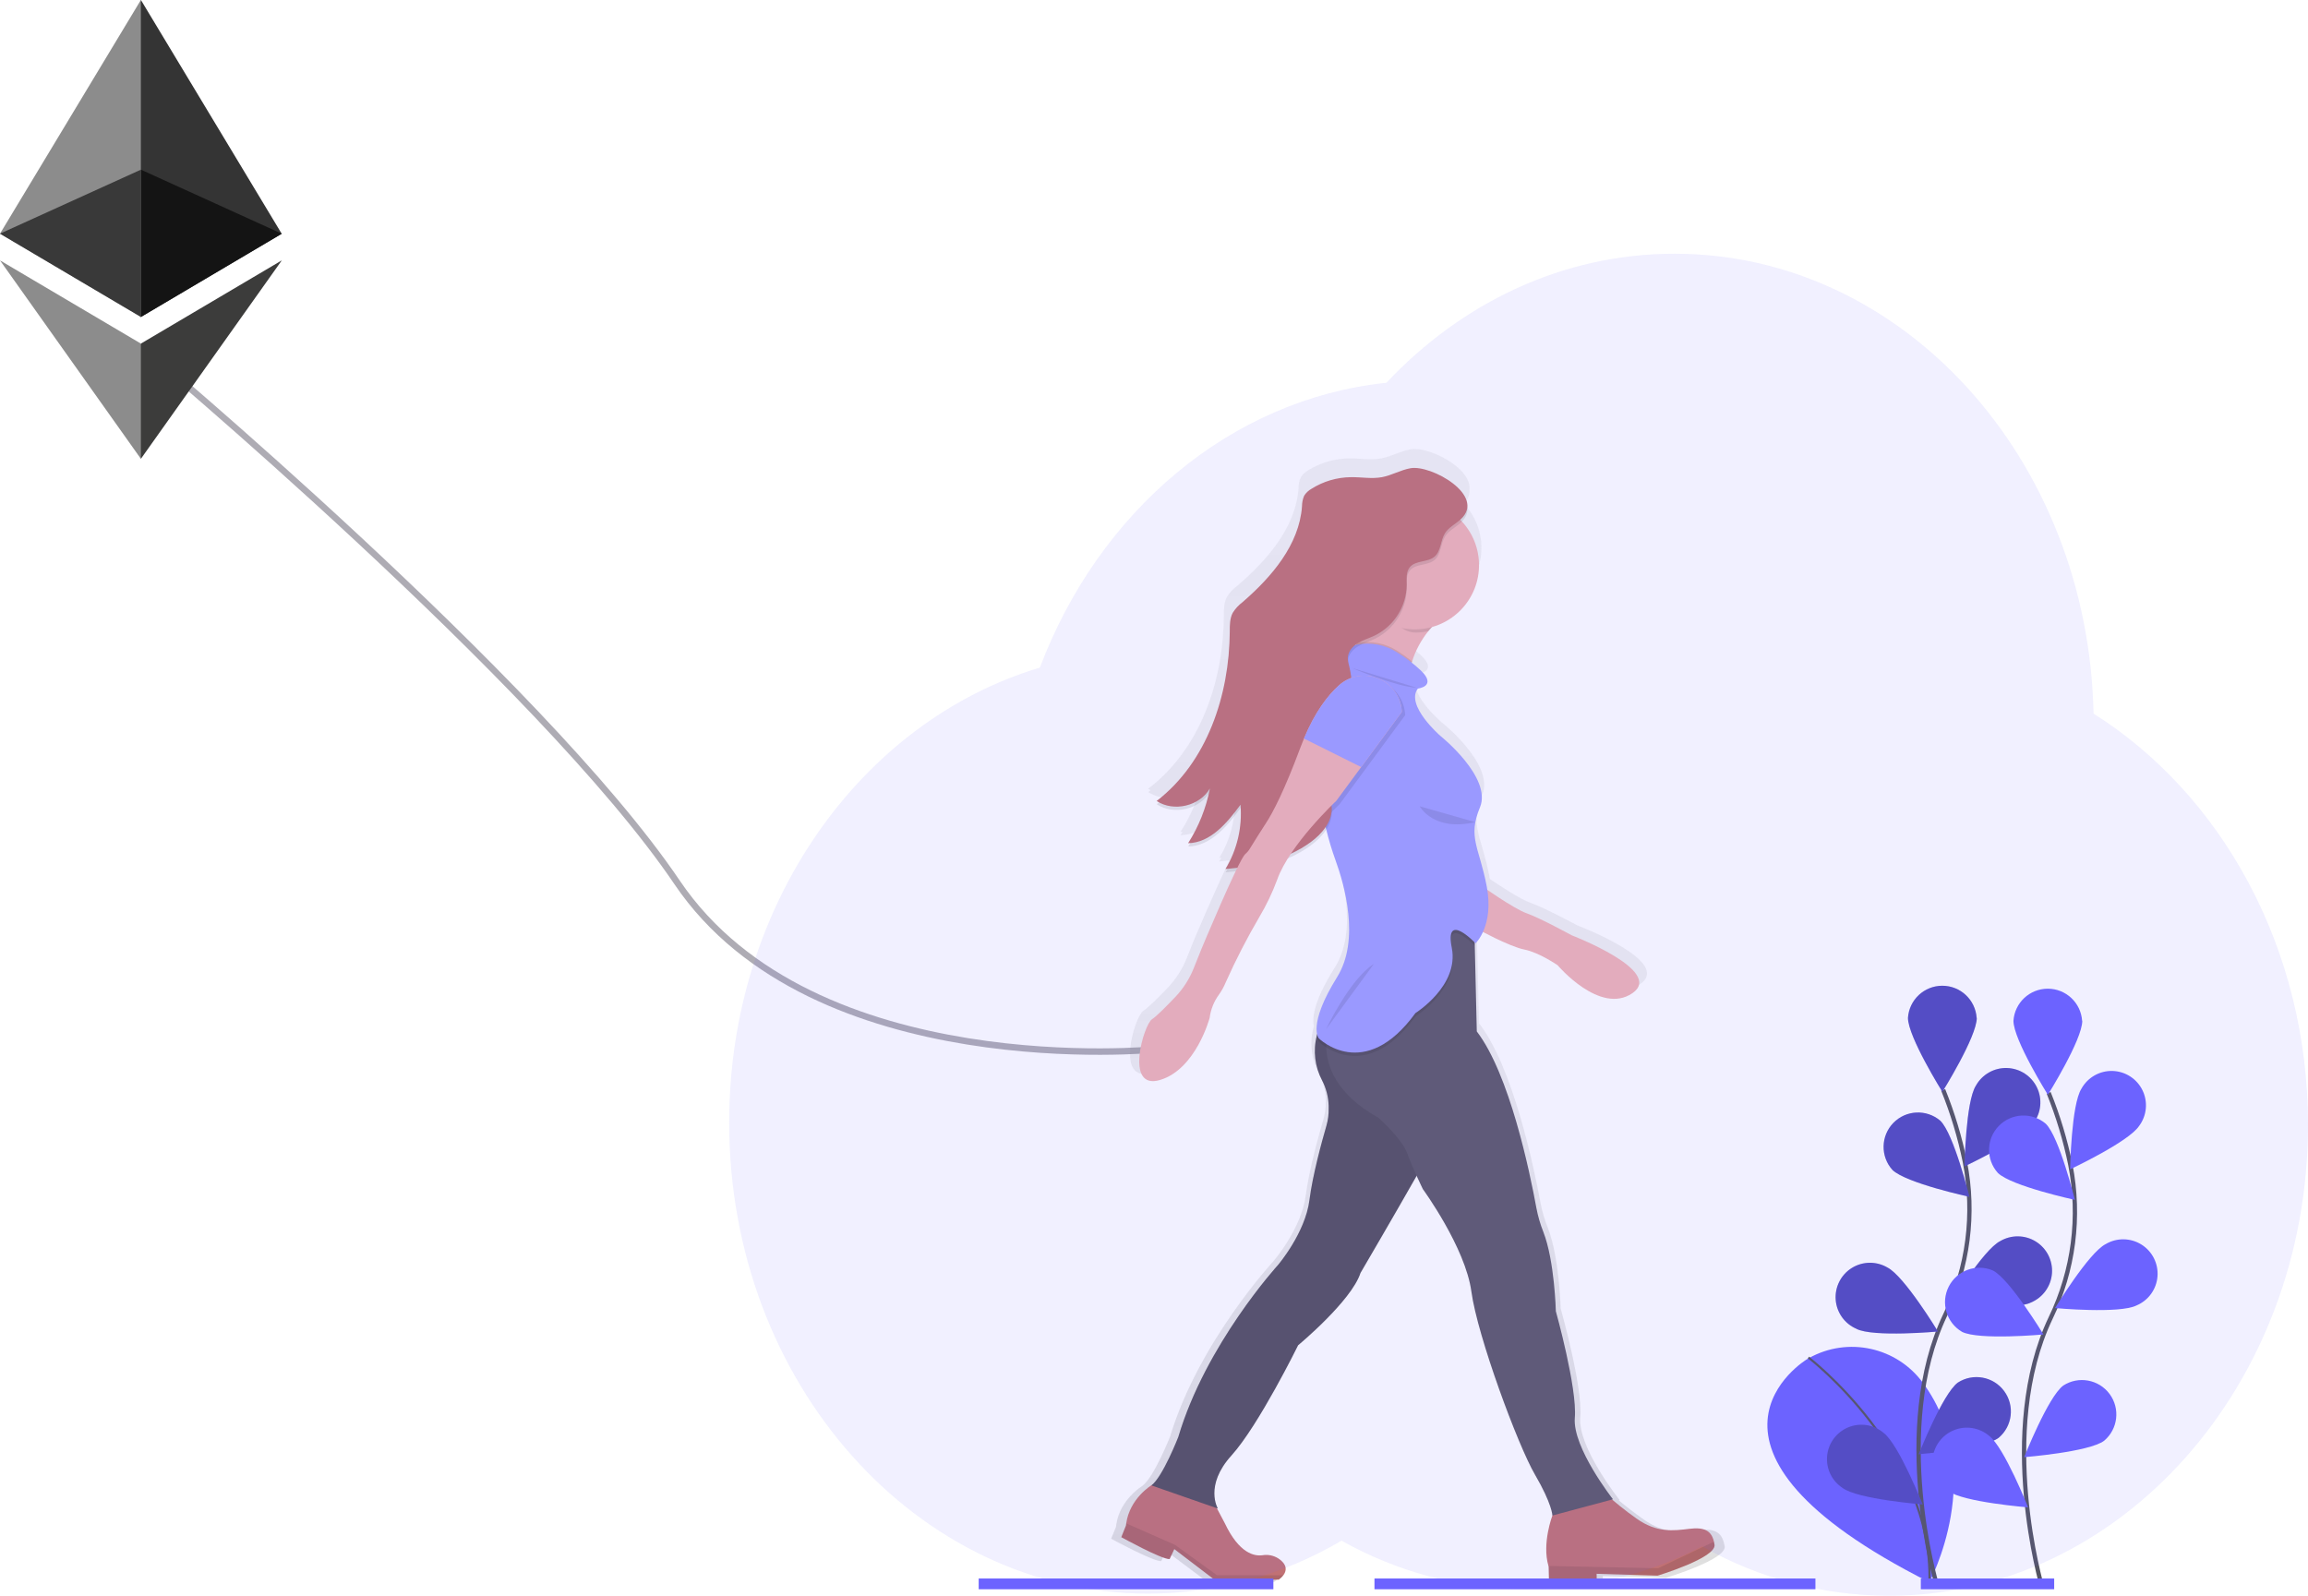
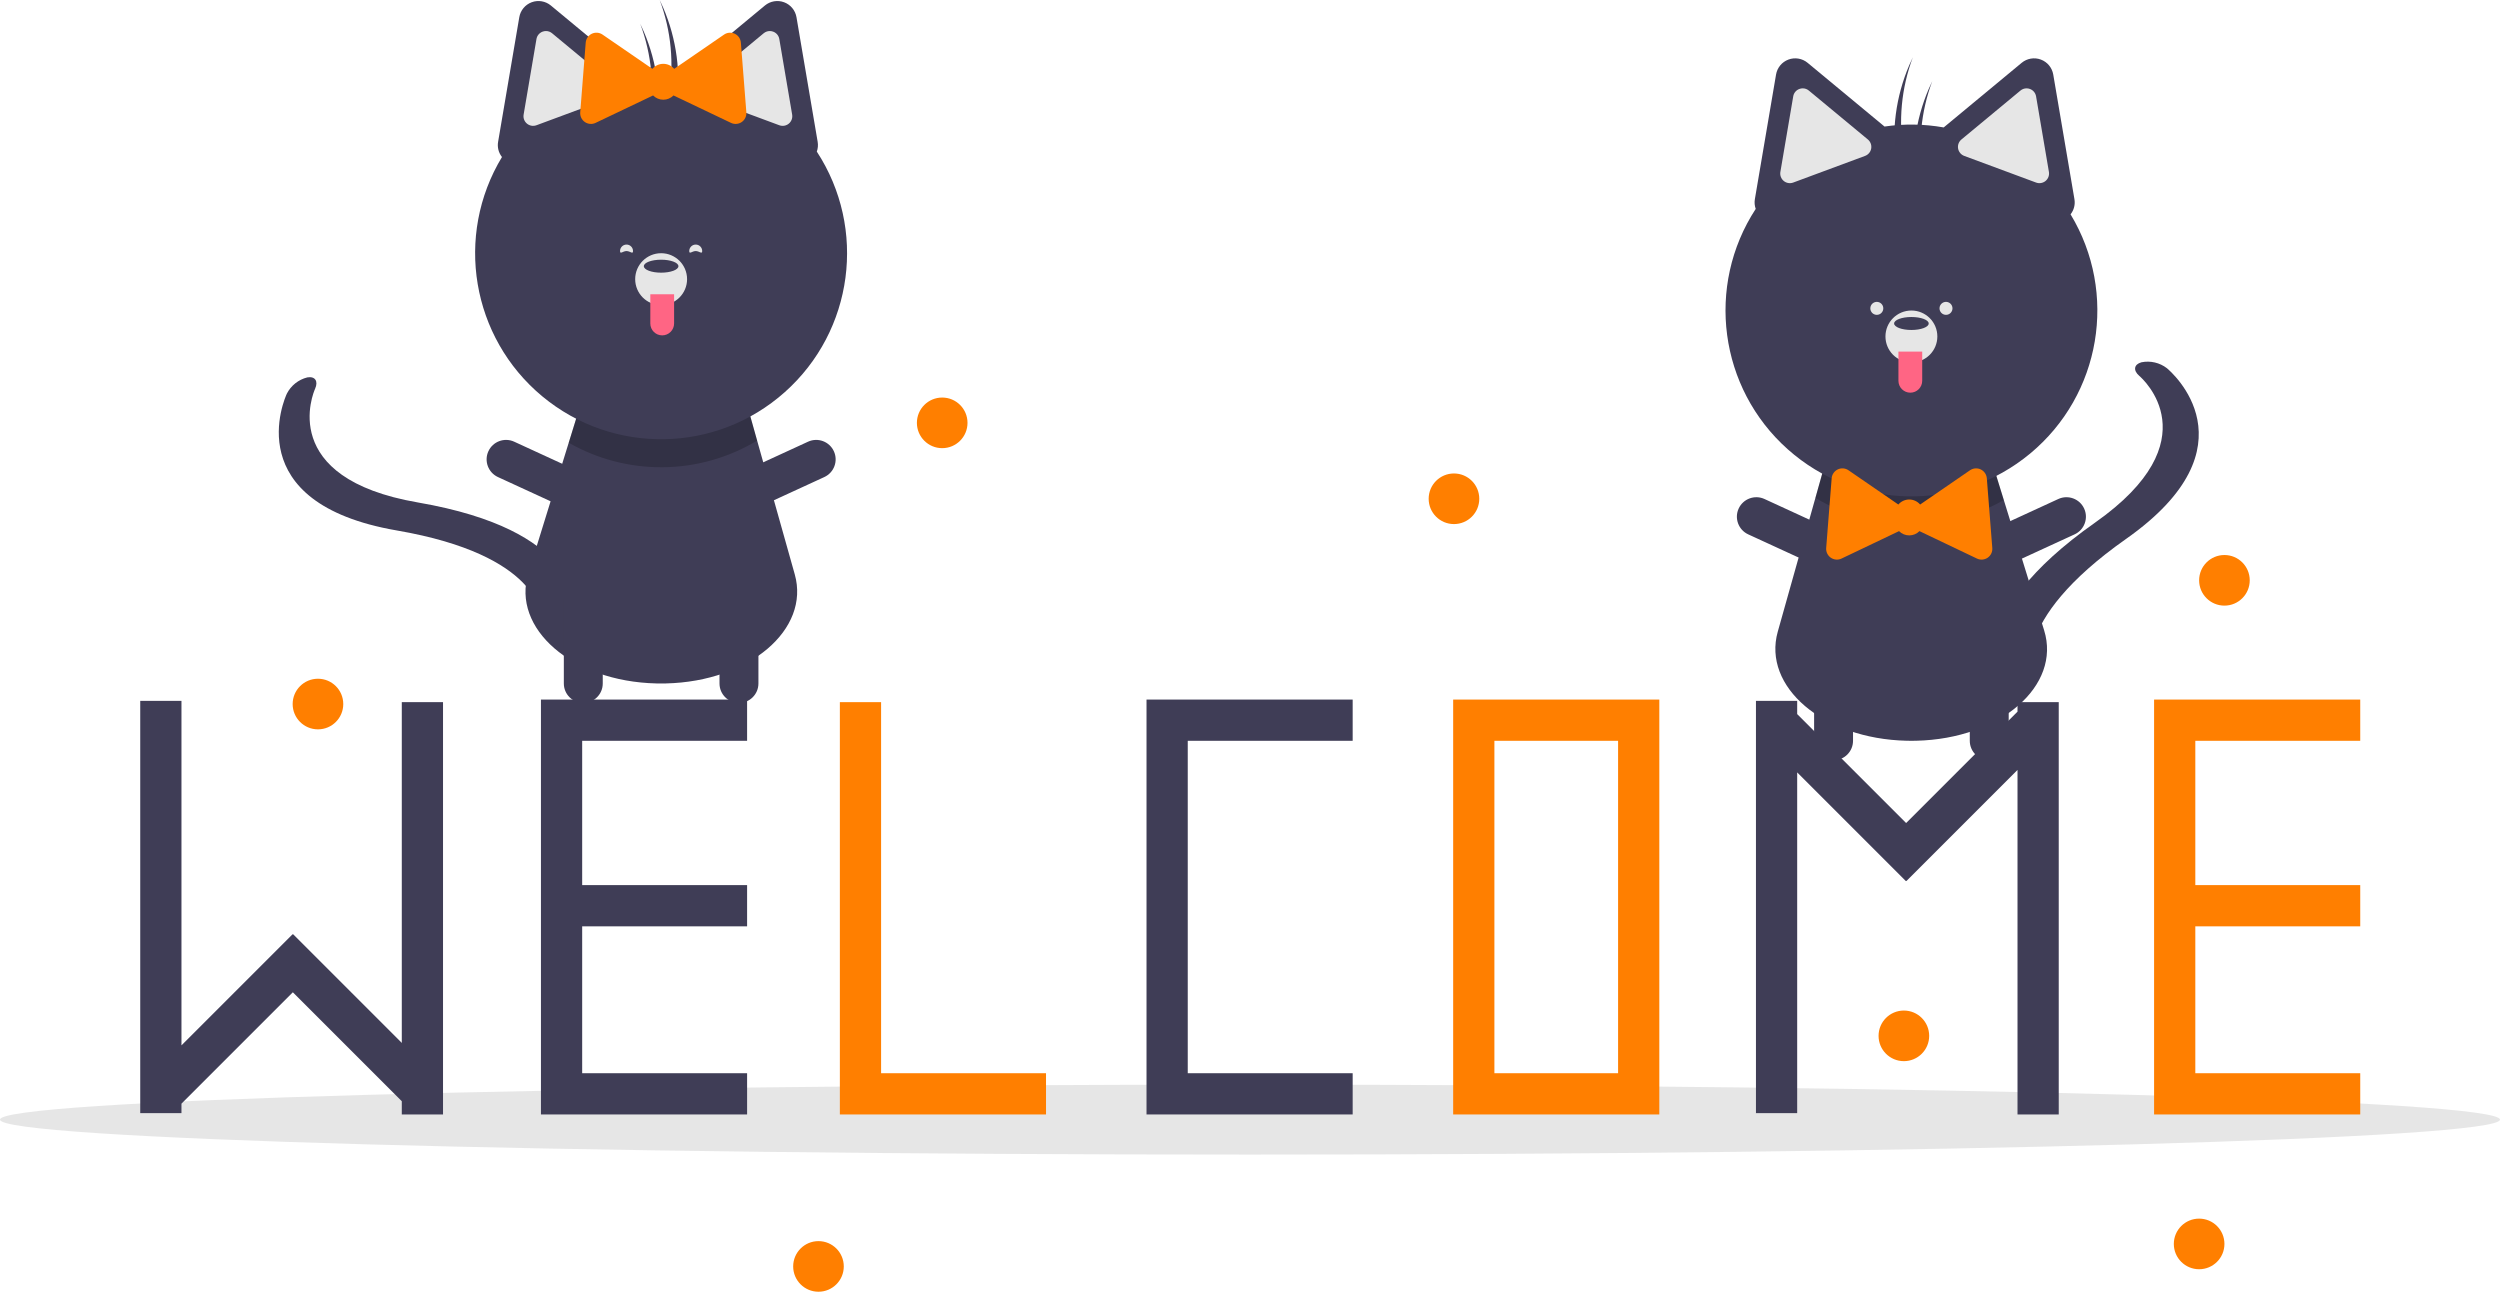
- <svg xmlns="http://www.w3.org/2000/svg" data-name="Layer 1" width="1073" height="741.95" viewBox="0 0 1073 741.95">
-   <defs>
-     <linearGradient id="81c36db9-452d-475d-884d-b278af2ef6e6-336" x1="717.06" y1="814.6" x2="717.06" y2="285.55" gradientTransform="translate(-12.74 19.35) rotate(-1.34)" gradientUnits="userSpaceOnUse">
-       <stop offset="0" stop-color="gray" stop-opacity="0.25" />
-       <stop offset="0.54" stop-color="gray" stop-opacity="0.12" />
-       <stop offset="1" stop-color="gray" stop-opacity="0.1" />
-     </linearGradient>
-   </defs>
-   <path d="M129.5,240.48S315.09,395.75,378.29,489.31,601,566.95,601,566.95" transform="translate(-63.5 -79.02)" fill="none" stroke="#5d596a" stroke-miterlimit="10" stroke-width="3" opacity="0.5" />
-   <path d="M865,796.59c-1.21-5.16-4.51-7-11.78-6.12-7.9,1-15.79,1.93-25.45-4.87-5.12-3.6-9.1-6.78-11.73-9l.43-.11S796.9,752,798.15,737.9s-9.1-50.52-9.1-50.52-.56-23.79-6-37.6a60.66,60.66,0,0,1-3.3-11.21c-3.22-17.42-12.92-63.47-28.64-83.77l-1-40.59,0-1.56.41.41a18.49,18.49,0,0,0,3.5-5.36c4.61,2.37,14.55,7.28,19.93,8.33,7.16,1.39,16,7.43,16,7.43s20.35,23.72,35.94,13.21-29.15-27.42-29.15-27.42-15.24-8.23-21.62-10.42c-4.52-1.55-13.91-7.68-19-11.13q-.13-.83-.3-1.69c-2.94-15.22-7.24-21-5.46-30.39a34.56,34.56,0,0,1,2.21-7c6-14.19-19-33.9-19-33.9s-17-14.43-10.82-22.38c0,0,9.48-1,1.38-8.62-1.39-1.31-2.83-2.52-4.26-3.64.06-.21.12-.41.19-.62a44,44,0,0,1,7.78-14.3c.54-.67,1.12-1.33,1.73-2a30.53,30.53,0,0,0,22.67-30.06,30.06,30.06,0,0,0-8.18-19.92,8,8,0,0,0,2.6-6.82c.82-9.9-19.05-19.9-27.35-18.44-4.73.83-9,3.38-13.74,4.25-4.91.9-10-.08-15,0a36.48,36.48,0,0,0-18.89,5.52A9.62,9.62,0,0,0,668.2,301a12.52,12.52,0,0,0-1,5.14c-1.4,18.21-14.58,33.36-28.58,45.33a18.9,18.9,0,0,0-4.74,5.15c-1.42,2.68-1.39,5.85-1.41,8.87-.22,30.18-10.92,61.88-35.2,80.28.38.24.76.47,1.16.68-.37.29-.74.6-1.12.88,7.89,5.13,19.75,2.63,25-5a73.9,73.9,0,0,1-10,23.49l1-.05c-.33.54-.65,1.08-1,1.61,10.82-.23,18.79-9.66,25.2-18.26.07.83.12,1.67.15,2.5A50.39,50.39,0,0,1,630.33,478l1-.09q-.47.84-1,1.66,2.39-.2,4.78-.49c-6.38,13-16.39,36.7-16.39,36.7L615,525a42.37,42.37,0,0,1-8.63,13.31c-4.05,4.23-9.16,9.37-11.35,10.74-3.9,2.43-13.46,33.88,3.84,28.79s23.86-29.44,23.86-29.44a23.59,23.59,0,0,1,4.49-11,29.5,29.5,0,0,0,3.28-5.89,314.81,314.81,0,0,1,16.11-30.85,107.61,107.61,0,0,0,8.63-17.78,52.4,52.4,0,0,1,5.09-10,56.25,56.25,0,0,0,11-6.13,29.33,29.33,0,0,0,7.43-7.5,141.18,141.18,0,0,0,4.47,14.53c4.2,11.36,11.87,37.66.76,55.25-10.19,16.14-10.41,23.95-9.65,27.17,0,.17-.1.34-.15.52a29.21,29.21,0,0,0,2.55,21.42,27.47,27.47,0,0,1,3.13,11.91l0,1.19a26.63,26.63,0,0,1-1.08,8.14c-2.17,7.36-6.69,23.58-8.2,35.33-2,15.66-15.11,30.79-15.11,30.79s-34.75,37.5-48,81.52c0,0-7.47,18.91-12.92,22.94,0,0-10.37,6.17-12.1,18,0,.32-.09.64-.12,1l-2.25,5.52S599.4,805,603.36,804.9l2.26-4.74,20.15,15.14,30.07-.7a9.49,9.49,0,0,0,2.17-2c1.44-1.88,2.29-4.82-2.27-7.88a10.93,10.93,0,0,0-7.66-1.61c-3.87.57-11.27-.72-18.2-15.19l-3.82-7.12.49.17s-6.59-10.77,6.54-25.13,32-52.26,32-52.26,25.64-20.89,30.08-34.27c0,0,17.1-28.87,27-46,1.65,3.58,3,6.29,3,6.29s20.44,27.62,23.31,48.63S770.74,751,779,764.88s8.37,19.32,8.37,19.32-5.12,13.12-1.91,23.9l.1.34.15,6.24,23,.24-.07-3.12,29.32.87s28.31-8.47,27.37-14.69Q865.16,797.25,865,796.59Z" transform="translate(-63.5 -79.02)" fill="url(#81c36db9-452d-475d-884d-b278af2ef6e6-336)" />
-   <path d="M737.08,363.61a46,46,0,0,0-9.56,8.9,43.36,43.36,0,0,0-7.52,14,38.63,38.63,0,0,0-2,12.74l-14.85-12.67-19,4.28A60,60,0,0,0,694.32,378a64.36,64.36,0,0,0,6-13.47,49.88,49.88,0,0,0,2.09-9.34S757.43,349.35,737.08,363.61Z" transform="translate(-63.5 -79.02)" fill="#efb4b6" />
-   <path d="M660.12,811.48a9.22,9.22,0,0,1-2.1,2l-29.09.68L609.44,799.3l-2.19,4.65c-3.83.09-22.45-10.2-22.45-10.2l2.17-5.41c0-.32.07-.64.12-1,1.67-11.66,11.7-17.7,11.7-17.7l3.79-1.62,23.11,5.59,7.21,13.62c6.71,14.2,13.86,15.47,17.61,14.91a10.45,10.45,0,0,1,7.41,1.58C662.34,806.75,661.51,809.64,660.12,811.48Z" transform="translate(-63.5 -79.02)" fill="#c17174" />
-   <path d="M860.59,797.24c.91,6.11-26.47,14.41-26.47,14.41l-28.36-.87.07,3.06-22.21-.25-.14-6.12-.1-.33c-3.1-10.58,1.84-23.45,1.84-23.45l2.21-3.88,22.05-6.64a148.35,148.35,0,0,0,14.83,11.91c9.35,6.67,17,5.73,24.62,4.78,7-.87,10.23.95,11.4,6Q860.48,796.52,860.59,797.24Z" transform="translate(-63.5 -79.02)" fill="#c17174" />
-   <path d="M728.41,614.24c-.73,1.56-3.13,5.89-6.32,11.52C712.57,642.58,696,670.9,696,670.9,691.75,684,667,704.52,667,704.52s-18.27,37.19-31,51.27-6.31,24.65-6.31,24.65l-30.89-10.76c5.27-4,12.49-22.5,12.49-22.5,12.77-43.19,46.37-80,46.37-80s12.67-14.85,14.61-30.21c1.45-11.53,5.82-27.44,7.92-34.66a26.48,26.48,0,0,0,1-8l0-1.17a27.27,27.27,0,0,0-3-11.68,29,29,0,0,1-2.48-21,24.18,24.18,0,0,1,3-7.1l7.55-2.2L713,543.38s1.65,5.81,3.88,14.12C722.05,576.89,730.45,609.9,728.41,614.24Z" transform="translate(-63.5 -79.02)" fill="#5d596a" />
-   <path d="M728.41,614.24c-.73,1.56-3.13,5.89-6.32,11.52C712.57,642.58,696,670.9,696,670.9,691.75,684,667,704.52,667,704.52s-18.27,37.19-31,51.27-6.31,24.65-6.31,24.65l-30.89-10.76c5.27-4,12.49-22.5,12.49-22.5,12.77-43.19,46.37-80,46.37-80s12.67-14.85,14.61-30.21c1.45-11.53,5.82-27.44,7.92-34.66a26.48,26.48,0,0,0,1-8l0-1.17a27.27,27.27,0,0,0-3-11.68,29,29,0,0,1-2.48-21,24.18,24.18,0,0,1,3-7.1l7.55-2.2L713,543.38s1.65,5.81,3.88,14.12C722.05,576.89,730.45,609.9,728.41,614.24Z" transform="translate(-63.5 -79.02)" opacity="0.1" />
-   <path d="M813.38,776.14l-28.16,7.55s-.13-5.36-8.1-19-26.78-64.47-29.56-85.08S725,631.93,725,631.93s-1.3-2.66-2.9-6.17c-1.48-3.25-3.2-7.22-4.38-10.5-2.46-6.83-13.41-16.53-13.41-16.53-20-11.12-24-24.43-24.23-32.76a23.54,23.54,0,0,1,1.07-8.05l5.14-6.74L696,538.42l32.87-35.23,20,4.13,1.2,51.28c15.21,19.92,24.61,65.1,27.73,82.2a60.2,60.2,0,0,0,3.2,11c5.27,13.55,5.82,36.89,5.82,36.89s10,35.76,8.82,49.57S813.38,776.14,813.38,776.14Z" transform="translate(-63.5 -79.02)" fill="#5d596a" />
-   <path d="M751.54,490.4s15.58,11.12,21.75,13.28,20.92,10.23,20.92,10.23,43.28,16.6,28.2,26.91-34.77-13-34.77-13-8.56-5.93-15.49-7.3-21.66-9.45-21.66-9.45Z" transform="translate(-63.5 -79.02)" fill="#efb4b6" />
-   <path d="M737.08,363.61a46,46,0,0,0-9.56,8.9,30,30,0,0,1-5.53.64c-8.42.2-12.78-9-18.34-14.5,1.75-5.56-1.23-3.42-1.23-3.42S757.43,349.35,737.08,363.61Z" transform="translate(-63.5 -79.02)" opacity="0.1" />
-   <circle cx="721.26" cy="341.77" r="29.86" transform="translate(-71.31 -62.04) rotate(-1.34)" fill="#efb4b6" />
-   <path d="M718,399.29l-14.85-12.67-19,4.28A60,60,0,0,0,694.32,378l.13,0a25.56,25.56,0,0,1,18.49,3.53,75.69,75.69,0,0,1,7.06,5A38.63,38.63,0,0,0,718,399.29Z" transform="translate(-63.5 -79.02)" opacity="0.1" />
-   <path d="M748.87,507.31l.27,11.45c-2.31-2.31-13.79-13.22-10.66,2.58,3.47,17.53-16.9,30.26-16.9,30.26a73,73,0,0,1-4.74,5.89C700.68,575.4,686.36,570,680.07,566a21.75,21.75,0,0,1-3.4-2.59,5.43,5.43,0,0,1-1-2.9,24.18,24.18,0,0,1,3-7.1l7.55-2.2L696,538.42l32.87-35.23Z" transform="translate(-63.5 -79.02)" opacity="0.1" />
-   <path d="M749.5,517.63s-14.53-15.36-11.05,2.17-16.9,30.26-16.9,30.26c-23.74,32.72-44.91,11.77-44.91,11.77s-5.5-6,8.52-28.54c10.74-17.26,3.32-43.06-.75-54.21A140.5,140.5,0,0,1,680,464.38l-1-4L676.68,451a100.58,100.58,0,0,1-2.5-33.43,95.92,95.92,0,0,1,4.66-22c1.54-4.56,3.27-8.48,5.13-10.82a17.37,17.37,0,0,1,10.49-6A25.52,25.52,0,0,1,713,382.32a69.39,69.39,0,0,1,11,8.4c7.83,7.47-1.33,8.46-1.33,8.46-5.94,7.8,10.47,22,10.47,22s24.19,19.34,18.39,33.27-.33,18.39,3.16,36.69S749.5,517.63,749.5,517.63Z" transform="translate(-63.5 -79.02)" fill="#9f9eff" />
-   <path d="M719.28,298.26c-4.58.82-8.72,3.31-13.29,4.16-4.75.88-9.63-.08-14.47,0a34.9,34.9,0,0,0-18.27,5.41,9.35,9.35,0,0,0-3.4,3.22,12.43,12.43,0,0,0-1,5c-1.35,17.87-14.09,32.73-27.63,44.46a18.43,18.43,0,0,0-4.59,5c-1.38,2.63-1.34,5.74-1.36,8.71-.2,29.61-10.54,60.71-34,78.76,7.92,5.23,20,2.39,24.76-5.82a73,73,0,0,1-10.14,25.46c10.46-.22,18.17-9.48,24.37-17.91a49.89,49.89,0,0,1-7,29.92c14-1.21,28.3-4.23,39.62-12.51,5.18-3.79,9.89-9.31,9.78-15.73-.06-3.68-1.7-7.11-2.87-10.6-3.05-9.08-2.32-20.53,5.23-26.42a28.52,28.52,0,0,0,4-3.16c1.73-1.94,2.34-4.61,2.69-7.19a51.33,51.33,0,0,0-.94-18.82,13.85,13.85,0,0,1-.61-4c.17-2.83,2.3-5.2,4.72-6.66s5.18-2.26,7.75-3.47a26.58,26.58,0,0,0,14.89-23.5c0-2.87-.38-6.07,1.44-8.28,2.69-3.28,8.28-2.16,11.5-4.91,3.05-2.61,2.71-7.47,4.84-10.88,1.75-2.8,5-4.29,7.37-6.54C754.57,311,728.89,296.55,719.28,298.26Z" transform="translate(-63.5 -79.02)" opacity="0.1" />
-   <path d="M716.76,411.38v.19L697.9,437.18l-11.56,15.69s-3.15,3-7.36,7.51L676.68,451a100.58,100.58,0,0,1-2.5-33.43c4.37-8.72,9.07-14.56,13.47-18.49A17.51,17.51,0,0,1,716.76,411.38Z" transform="translate(-63.5 -79.02)" opacity="0.1" />
-   <path d="M719.24,296.73c-4.58.82-8.72,3.31-13.29,4.16-4.75.88-9.63-.08-14.47,0a34.9,34.9,0,0,0-18.27,5.41,9.35,9.35,0,0,0-3.4,3.22,12.43,12.43,0,0,0-1,5c-1.35,17.87-14.09,32.73-27.63,44.46a18.43,18.43,0,0,0-4.59,5c-1.38,2.63-1.34,5.74-1.36,8.71-.2,29.61-10.54,60.71-34,78.76,7.92,5.23,20,2.39,24.76-5.82a73,73,0,0,1-10.14,25.46c10.46-.22,18.17-9.48,24.37-17.91a49.89,49.89,0,0,1-7,29.92c14-1.21,28.3-4.23,39.62-12.51,5.18-3.79,9.89-9.31,9.78-15.73-.06-3.68-1.7-7.11-2.87-10.6-3.05-9.08-2.32-20.53,5.23-26.42a28.52,28.52,0,0,0,4-3.16c1.73-1.94,2.34-4.61,2.69-7.19a51.33,51.33,0,0,0-.94-18.82,13.85,13.85,0,0,1-.61-4c.17-2.83,2.3-5.2,4.72-6.66s5.18-2.26,7.75-3.47a26.58,26.58,0,0,0,14.89-23.5c0-2.87-.38-6.07,1.44-8.28,2.69-3.28,8.28-2.16,11.5-4.91,3.05-2.61,2.71-7.47,4.84-10.88,1.75-2.8,5-4.29,7.37-6.54C754.53,309.43,728.85,295,719.24,296.73Z" transform="translate(-63.5 -79.02)" fill="#c17174" />
-   <path d="M715.19,409.88v.19l-18.87,25.61-11.56,15.69S663,471.8,657.29,488a106.16,106.16,0,0,1-8.34,17.44,310.22,310.22,0,0,0-15.57,30.26,29,29,0,0,1-3.17,5.77,23.34,23.34,0,0,0-4.34,10.82s-6.33,23.89-23.06,28.88-7.5-25.86-3.73-28.25c2.12-1.34,7.06-6.38,11-10.53a41.6,41.6,0,0,0,8.34-13.06l3.65-9.11s17.4-41.76,20.41-44.13a10.2,10.2,0,0,0,2.2-2.66c2.41-3.93,4.86-7.83,7.38-11.69,3.31-5.05,8.55-15.15,16.06-35.27.53-1.41,1.06-2.77,1.61-4.07,5.13-12.32,11-20,16.37-24.82A17.51,17.51,0,0,1,715.19,409.88Z" transform="translate(-63.5 -79.02)" fill="#efb4b6" />
-   <path d="M715.19,409.88v.19l-18.87,25.61-26.62-13.26c5.13-12.32,11-20,16.37-24.82A17.51,17.51,0,0,1,715.19,409.88Z" transform="translate(-63.5 -79.02)" fill="#9f9eff" />
-   <path d="M691.83,389.54s20.41,8.74,30.38,9.27" transform="translate(-63.5 -79.02)" opacity="0.1" />
-   <path d="M860.59,797.24c.91,6.11-26.47,14.41-26.47,14.41l-28.36-.87.07,3.06-22.21-.25-.14-6.12-.1-.33,51,1.06,25.9-12.32Q860.48,796.52,860.59,797.24Z" transform="translate(-63.5 -79.02)" opacity="0.1" />
-   <path d="M660.12,811.48a9.22,9.22,0,0,1-2.1,2l-29.09.68L609.44,799.3l-2.19,4.65c-3.83.09-22.45-10.2-22.45-10.2l2.17-5.41c0-.32.07-.64.12-1l22.69,10,19.48,14.09Z" transform="translate(-63.5 -79.02)" opacity="0.1" />
-   <path d="M680,557.56s10.94-23.23,22.26-30.39" transform="translate(-63.5 -79.02)" opacity="0.1" />
-   <path d="M723.5,453.91s6.41,11.95,25.83,7.36" transform="translate(-63.5 -79.02)" opacity="0.1" />
-   <path d="M903.48,711.08s-67.63,40.8,57,103.62c0,0,27.46-51-2.9-92.57a40.94,40.94,0,0,0-53.12-11.64Z" transform="translate(-63.5 -79.02)" fill="#6c63ff" />
-   <path d="M904.26,710.22s57.88,44.28,56.25,104.48" transform="translate(-63.5 -79.02)" fill="none" stroke="#535461" stroke-miterlimit="10" />
-   <path d="M963.79,815.44s-21.19-72,4-124.91a113.65,113.65,0,0,0,9.19-71.3,191.13,191.13,0,0,0-10.09-33.46" transform="translate(-63.5 -79.02)" fill="none" stroke="#535461" stroke-miterlimit="10" stroke-width="2" />
-   <path d="M982.52,552.3c0,8.82-16,34.39-16,34.39s-16-25.57-16-34.39a16,16,0,0,1,31.93,0Z" transform="translate(-63.5 -79.02)" fill="#6c63ff" />
-   <path d="M1008.91,601.15c-4.79,7.4-32.09,20.19-32.09,20.19s.5-30.14,5.29-37.54a16,16,0,1,1,26.8,17.36Z" transform="translate(-63.5 -79.02)" fill="#6c63ff" />
-   <path d="M1007.76,684.61c-7.87,4-37.89,1.23-37.89,1.23s15.64-25.77,23.52-29.74a16,16,0,1,1,14.38,28.51Z" transform="translate(-63.5 -79.02)" fill="#6c63ff" />
-   <path d="M992.67,747.57c-7.09,5.24-37.14,7.61-37.14,7.61s11.06-28,18.15-33.29a16,16,0,0,1,19,25.67Z" transform="translate(-63.5 -79.02)" fill="#6c63ff" />
-   <path d="M943.3,623c6.32,6.14,35.79,12.51,35.79,12.51s-7.22-29.27-13.54-35.41A16,16,0,0,0,943.3,623Z" transform="translate(-63.5 -79.02)" fill="#6c63ff" />
-   <path d="M926.58,696.9c7.87,4,37.89,1.23,37.89,1.23S948.83,672.35,941,668.38a16,16,0,1,0-14.38,28.51Z" transform="translate(-63.5 -79.02)" fill="#6c63ff" />
-   <path d="M920.18,770.91c7.09,5.24,37.14,7.61,37.14,7.61s-11.06-28-18.15-33.29a16,16,0,1,0-19,25.67Z" transform="translate(-63.5 -79.02)" fill="#6c63ff" />
-   <path d="M982.52,552.3c0,8.82-16,34.39-16,34.39s-16-25.57-16-34.39a16,16,0,0,1,31.93,0Z" transform="translate(-63.5 -79.02)" opacity="0.25" />
-   <path d="M1008.91,601.15c-4.79,7.4-32.09,20.19-32.09,20.19s.5-30.14,5.29-37.54a16,16,0,1,1,26.8,17.36Z" transform="translate(-63.5 -79.02)" opacity="0.25" />
-   <path d="M1007.76,684.61c-7.87,4-37.89,1.23-37.89,1.23s15.64-25.77,23.52-29.74a16,16,0,1,1,14.38,28.51Z" transform="translate(-63.5 -79.02)" opacity="0.25" />
-   <path d="M992.67,747.57c-7.09,5.24-37.14,7.61-37.14,7.61s11.06-28,18.15-33.29a16,16,0,0,1,19,25.67Z" transform="translate(-63.5 -79.02)" opacity="0.25" />
-   <path d="M943.3,623c6.32,6.14,35.79,12.51,35.79,12.51s-7.22-29.27-13.54-35.41A16,16,0,0,0,943.3,623Z" transform="translate(-63.5 -79.02)" opacity="0.25" />
-   <path d="M926.58,696.9c7.87,4,37.89,1.23,37.89,1.23S948.83,672.35,941,668.38a16,16,0,1,0-14.38,28.51Z" transform="translate(-63.5 -79.02)" opacity="0.25" />
-   <path d="M920.18,770.91c7.09,5.24,37.14,7.61,37.14,7.61s-11.06-28-18.15-33.29a16,16,0,1,0-19,25.67Z" transform="translate(-63.5 -79.02)" opacity="0.25" />
-   <path d="M1012.83,816.81s-21.19-72,4-124.91a113.65,113.65,0,0,0,9.19-71.3,191.13,191.13,0,0,0-10.09-33.46" transform="translate(-63.5 -79.02)" fill="none" stroke="#535461" stroke-miterlimit="10" stroke-width="2" />
-   <path d="M1031.56,553.67c0,8.82-16,34.39-16,34.39s-16-25.57-16-34.39a16,16,0,0,1,31.93,0Z" transform="translate(-63.5 -79.02)" fill="#6c63ff" />
-   <path d="M1058,602.52c-4.79,7.4-32.09,20.19-32.09,20.19s.5-30.14,5.29-37.54a16,16,0,1,1,26.8,17.36Z" transform="translate(-63.5 -79.02)" fill="#6c63ff" />
-   <path d="M1056.8,686c-7.87,4-37.89,1.23-37.89,1.23s15.64-25.77,23.52-29.74A16,16,0,1,1,1056.8,686Z" transform="translate(-63.5 -79.02)" fill="#6c63ff" />
-   <path d="M1041.7,748.94c-7.09,5.24-37.14,7.61-37.14,7.61s11.06-28,18.15-33.29a16,16,0,0,1,19,25.67Z" transform="translate(-63.5 -79.02)" fill="#6c63ff" />
-   <path d="M992.33,624.41c6.32,6.14,35.79,12.51,35.79,12.51s-7.22-29.27-13.54-35.41a16,16,0,0,0-22.25,22.9Z" transform="translate(-63.5 -79.02)" fill="#6c63ff" />
-   <path d="M975.62,698.27c7.87,4,37.89,1.23,37.89,1.23S997.87,673.72,990,669.75a16,16,0,0,0-14.38,28.51Z" transform="translate(-63.5 -79.02)" fill="#6c63ff" />
-   <path d="M969.22,772.28c7.09,5.24,37.14,7.61,37.14,7.61s-11.06-28-18.15-33.29a16,16,0,1,0-19,25.67Z" transform="translate(-63.5 -79.02)" fill="#6c63ff" />
-   <rect x="455" y="733.95" width="137" height="5" fill="#6c63ff" />
-   <rect x="639" y="733.95" width="205" height="5" fill="#6c63ff" />
-   <rect x="893" y="733.95" width="62" height="5" fill="#6c63ff" />
-   <path d="M129,79l-1.43,4.86V225l1.43,1.43,65.48-38.71Z" transform="translate(-63.5 -79.02)" fill="#343434" />
-   <path d="M129,79,63.5,187.67,129,226.38V79Z" transform="translate(-63.5 -79.02)" fill="#8c8c8c" />
-   <path d="M129,238.78l-.81,1V290l.81,2.35,65.52-92.27Z" transform="translate(-63.5 -79.02)" fill="#3c3c3b" />
-   <path d="M129,292.36V238.78L63.5,200.09Z" transform="translate(-63.5 -79.02)" fill="#8c8c8c" />
-   <path d="M129,226.38l65.48-38.7L129,157.91Z" transform="translate(-63.5 -79.02)" fill="#141414" />
-   <path d="M63.5,187.67,129,226.38V157.91Z" transform="translate(-63.5 -79.02)" fill="#393939" />
-   <path d="M1036.8,410.83C1034.36,292.26,948.09,197,842,197c-51.89,0-99,22.8-133.95,60-72.65,7.6-133.73,60-161.11,132.44C463.77,414.35,402.5,499.61,402.5,601c0,121,87.23,219,194.84,219a177,177,0,0,0,89.84-24.63A175.87,175.87,0,0,0,854.8,798,176.76,176.76,0,0,0,941.66,821c107.61,0,194.84-98,194.84-219C1136.5,519.86,1096.29,448.32,1036.8,410.83Z" transform="translate(-63.5 -79.02)" fill="#6c63ff" opacity="0.1" />
+ <svg xmlns="http://www.w3.org/2000/svg" data-name="Layer 1" width="889.076" height="459.38" viewBox="0 0 889.076 459.38">
+   <ellipse cx="444.538" cy="398.169" rx="444.538" ry="12.435" fill="#e6e6e6" />
+   <path d="M836.907,483.742c-.561.008-1.123.015-1.692.015s-1.13-.008-1.692-.015c-29.757-.677-51.326-19.269-45.836-38.777l13.387-47.589,3.383-12.041,59.976,1.023,3.645,11.78,14.348,46.366C888.502,464.119,866.934,483.065,836.907,483.742Z" transform="translate(-155.4622 -220.3102)" fill="#3f3d56" />
+   <path d="M868.079,398.137a66.201,66.201,0,0,1-67.004-.761l3.383-12.041,59.976,1.023Z" transform="translate(-155.4622 -220.3102)" opacity="0.2" />
+   <path d="M865.548,446.544c2.591-9.656,11.106-23.585,34.987-40.38,41.648-29.294,16.803-51.259,15.727-52.18-2.258-1.93-1.925-4.098.775-4.839a11.224,11.224,0,0,1,9.034,2.103c1.348,1.115,32.459,27.683-14.537,60.734-42.295,29.75-33.302,49.169-33.199,49.355,1.133,2.077-.684,3.739-4.063,3.716s-7.039-1.723-8.176-3.797C865.856,460.818,863.135,455.533,865.548,446.544Z" transform="translate(-155.4622 -220.3102)" fill="#3f3d56" />
+   <path d="M807.534,490.677a6.92,6.92,0,0,1-6.92-6.92V453.769a6.92,6.92,0,0,1,13.841,0v29.988A6.92,6.92,0,0,1,807.534,490.677Z" transform="translate(-155.4622 -220.3102)" fill="#3f3d56" />
+   <path d="M813.602,419.484a6.92,6.92,0,0,1-9.179,3.394l-27.243-12.534a6.92,6.92,0,0,1,5.785-12.574l27.243,12.534A6.92,6.92,0,0,1,813.602,419.484Z" transform="translate(-155.4622 -220.3102)" fill="#3f3d56" />
+   <path d="M856.829,419.484a6.92,6.92,0,0,0,9.179,3.394l27.243-12.534a6.92,6.92,0,0,0-5.785-12.574l-27.243,12.534A6.92,6.92,0,0,0,856.829,419.484Z" transform="translate(-155.4622 -220.3102)" fill="#3f3d56" />
+   <path d="M862.897,490.677a6.92,6.92,0,0,0,6.92-6.92V453.769a6.92,6.92,0,1,0-13.841,0v29.988A6.92,6.92,0,0,0,862.897,490.677Z" transform="translate(-155.4622 -220.3102)" fill="#3f3d56" />
+   <path d="M891.818,296.535a6.806,6.806,0,0,0,1.373-5.408l-3.766-22.157-3.766-22.157a6.913,6.913,0,0,0-11.226-4.164L857.127,256.988l-10.426,8.64a65.694,65.694,0,0,0-21.047-.317l-10.043-8.322-17.305-14.34a6.913,6.913,0,0,0-11.226,4.164l-3.766,22.157-3.766,22.157a6.844,6.844,0,0,0,.301,3.474,66.118,66.118,0,1,0,111.969,1.935Z" transform="translate(-155.4622 -220.3102)" fill="#3f3d56" />
+   <path d="M796.572,251.728a3.447,3.447,0,0,0-1.202.218,3.388,3.388,0,0,0-2.184,2.635L788.618,281.451a3.423,3.423,0,0,0,4.565,3.782l25.553-9.479a3.422,3.422,0,0,0,.993-5.844l-0-.001-20.985-17.39A3.392,3.392,0,0,0,796.572,251.728Z" transform="translate(-155.4622 -220.3102)" fill="#e6e6e6" />
+   <path d="M876.167,251.728a3.392,3.392,0,0,0-2.172.792l-20.986,17.391a3.422,3.422,0,0,0,.993,5.844l25.553,9.479a3.423,3.423,0,0,0,4.565-3.782l-4.567-26.87a3.388,3.388,0,0,0-2.184-2.635A3.447,3.447,0,0,0,876.167,251.728Z" transform="translate(-155.4622 -220.3102)" fill="#e6e6e6" />
+   <circle cx="679.753" cy="119.658" r="9.227" fill="#e6e6e6" />
+   <ellipse cx="679.753" cy="115.044" rx="6.151" ry="2.307" fill="#3f3d56" />
+   <path d="M675.14,125.04H683.598a0,0,0,0,1,0,0v10.38a4.229,4.229,0,0,1-4.229,4.229h0a4.229,4.229,0,0,1-4.229-4.229V125.04a0,0,0,0,1,0,0Z" fill="#ff6584" />
+   <path d="M835.729,240.69c-.444.92-.874,1.849-1.279,2.798a65.818,65.818,0,0,0-4.651,35.344c.866-1.256,1.776-2.565,2.701-3.888A65.775,65.775,0,0,1,835.729,240.69Z" transform="translate(-155.4622 -220.3102)" fill="#3f3d56" />
+   <path d="M842.649,249.148c-.444.92-.874,1.849-1.279,2.798A65.818,65.818,0,0,0,836.719,287.29c.866-1.256,1.776-2.565,2.701-3.888A65.775,65.775,0,0,1,842.649,249.148Z" transform="translate(-155.4622 -220.3102)" fill="#3f3d56" />
+   <path d="M863.985,415.199l-.975-12.398-.975-12.398a3.825,3.825,0,0,0-5.98-2.853l-10.25,7.043-7.485,5.143a5.095,5.095,0,0,0-7.749,0l-7.485-5.143L812.838,387.55a3.825,3.825,0,0,0-5.98,2.853l-.975,12.398-.975,12.398a3.825,3.825,0,0,0,5.461,3.752l11.224-5.355,9.223-4.4a5.101,5.101,0,0,0,7.262,0l9.223,4.4,11.224,5.355A3.825,3.825,0,0,0,863.985,415.199Z" transform="translate(-155.4622 -220.3102)" fill="#ff7f00" />
+   <circle cx="667.451" cy="109.662" r="2.307" fill="#e6e6e6" />
+   <circle cx="692.056" cy="109.662" r="2.307" fill="#e6e6e6" />
+   <path d="M388.888,463.362c.561.008,1.123.015,1.692.015s1.13-.008,1.692-.015c29.757-.677,51.326-19.269,45.836-38.777l-13.387-47.589L421.336,364.955l-59.976,1.023-3.645,11.78-14.348,46.366C337.293,443.739,358.861,462.685,388.888,463.362Z" transform="translate(-155.4622 -220.3102)" fill="#3f3d56" />
+   <path d="M357.715,377.758a66.201,66.201,0,0,0,67.004-.761L421.336,364.955l-59.976,1.023Z" transform="translate(-155.4622 -220.3102)" opacity="0.2" />
+   <path d="M352.962,420.524c-6.473-7.619-20.13-16.565-48.9-21.526-50.177-8.656-37.121-39.139-36.542-40.432,1.215-2.711-.014-4.527-2.771-4.041a11.224,11.224,0,0,0-7.266,5.766c-.741,1.585-17.492,38.91,39.127,48.673,50.957,8.79,51.139,30.19,51.125,30.403-.136,2.362,2.218,3.087,5.263,1.62s5.625-4.569,5.765-6.931C358.791,433.557,358.99,427.616,352.962,420.524Z" transform="translate(-155.4622 -220.3102)" fill="#3f3d56" />
+   <path d="M418.261,470.298a6.92,6.92,0,0,0,6.92-6.92V433.389a6.92,6.92,0,0,0-13.841,0v29.988A6.92,6.92,0,0,0,418.261,470.298Z" transform="translate(-155.4622 -220.3102)" fill="#3f3d56" />
+   <path d="M412.193,399.105a6.92,6.92,0,0,0,9.179,3.394l27.243-12.534a6.92,6.92,0,1,0-5.785-12.574l-27.243,12.534A6.92,6.92,0,0,0,412.193,399.105Z" transform="translate(-155.4622 -220.3102)" fill="#3f3d56" />
+   <path d="M368.966,399.105a6.92,6.92,0,0,1-9.179,3.394l-27.243-12.534a6.92,6.92,0,1,1,5.785-12.574l27.243,12.534A6.92,6.92,0,0,1,368.966,399.105Z" transform="translate(-155.4622 -220.3102)" fill="#3f3d56" />
+   <path d="M362.898,470.298a6.92,6.92,0,0,1-6.92-6.92V433.389a6.92,6.92,0,0,1,13.841,0v29.988A6.92,6.92,0,0,1,362.898,470.298Z" transform="translate(-155.4622 -220.3102)" fill="#3f3d56" />
+   <path d="M445.947,274.221a6.844,6.844,0,0,0,.301-3.474l-3.766-22.157-3.766-22.157a6.913,6.913,0,0,0-11.226-4.164l-17.305,14.34L400.141,244.931a65.694,65.694,0,0,0-21.047.317l-10.426-8.64-17.305-14.34a6.913,6.913,0,0,0-11.226,4.164L336.37,248.59l-3.766,22.157a6.806,6.806,0,0,0,1.373,5.408,66.137,66.137,0,1,0,111.969-1.935Z" transform="translate(-155.4622 -220.3102)" fill="#3f3d56" />
+   <path d="M427.051,232.14,406.066,249.53l-0.0.001a3.422,3.422,0,0,0,.993,5.844l25.553,9.479a3.423,3.423,0,0,0,4.565-3.782l-4.567-26.87a3.388,3.388,0,0,0-2.184-2.635,3.447,3.447,0,0,0-1.202-.218A3.392,3.392,0,0,0,427.051,232.14Z" transform="translate(-155.4622 -220.3102)" fill="#e6e6e6" />
+   <path d="M348.427,231.566a3.388,3.388,0,0,0-2.184,2.635l-4.567,26.87a3.423,3.423,0,0,0,4.565,3.782l25.553-9.479a3.422,3.422,0,0,0,.993-5.844l-20.986-17.391a3.392,3.392,0,0,0-2.172-.792A3.447,3.447,0,0,0,348.427,231.566Z" transform="translate(-155.4622 -220.3102)" fill="#e6e6e6" />
+   <circle cx="235.117" cy="99.278" r="9.227" fill="#e6e6e6" />
+   <ellipse cx="235.117" cy="94.665" rx="6.151" ry="2.307" fill="#3f3d56" />
+   <path d="M390.964,324.971h0A4.229,4.229,0,0,1,395.193,329.2v10.38a0,0,0,0,1,0,0h-8.458a0,0,0,0,1,0,0V329.2A4.229,4.229,0,0,1,390.964,324.971Z" transform="translate(626.4652 444.2411) rotate(-180)" fill="#ff6584" />
+   <path d="M390.066,220.31c.444.92.874,1.849,1.279,2.798a65.818,65.818,0,0,1,4.651,35.344c-.866-1.256-1.776-2.565-2.701-3.888A65.775,65.775,0,0,0,390.066,220.31Z" transform="translate(-155.4622 -220.3102)" fill="#3f3d56" />
+   <path d="M383.146,228.768c.444.92.874,1.849,1.279,2.798a65.818,65.818,0,0,1,4.651,35.344c-.866-1.256-1.776-2.565-2.701-3.888A65.775,65.775,0,0,0,383.146,228.768Z" transform="translate(-155.4622 -220.3102)" fill="#3f3d56" />
+   <path d="M361.81,260.258l.975-12.398.975-12.398a3.825,3.825,0,0,1,5.98-2.853l10.25,7.043,7.485,5.143a5.095,5.095,0,0,1,7.749,0l7.485-5.143,10.25-7.043a3.825,3.825,0,0,1,5.98,2.853l.975,12.398.975,12.398a3.825,3.825,0,0,1-5.461,3.752L404.202,258.655l-9.223-4.4a5.101,5.101,0,0,1-7.262,0l-9.223,4.4L367.27,264.01A3.825,3.825,0,0,1,361.81,260.258Z" transform="translate(-155.4622 -220.3102)" fill="#ff7f00" />
+   <path d="M400.575,309.592c0,1.274,1.033,0,2.307,0s2.307,1.274,2.307,0a2.307,2.307,0,0,0-4.614,0Z" transform="translate(-155.4622 -220.3102)" fill="#e6e6e6" />
+   <path d="M380.583,309.592c0,1.274-1.033,0-2.307,0s-2.307,1.274-2.307,0a2.307,2.307,0,0,1,4.614,0Z" transform="translate(-155.4622 -220.3102)" fill="#e6e6e6" />
+   <polygon points="481.05 263.451 481.05 248.788 407.736 248.788 407.736 249.705 407.736 263.451 407.736 381.67 407.736 396.333 422.399 396.333 481.05 396.333 481.05 381.67 422.399 381.67 422.399 263.451 481.05 263.451" fill="#3f3d56" />
+   <path d="M672.253,469.099V616.643h73.314V469.099Zm58.651,132.882h-43.988V483.761h43.988Z" transform="translate(-155.4622 -220.3102)" fill="#ff7f00" />
+   <polygon points="313.344 381.67 313.344 249.705 298.681 249.705 298.681 381.67 298.681 396.333 313.344 396.333 371.995 396.333 371.995 381.67 313.344 381.67" fill="#ff7f00" />
+   <polygon points="265.69 263.451 265.69 248.788 192.376 248.788 192.376 249.705 192.376 263.451 192.376 314.771 192.376 329.434 192.376 381.67 192.376 396.333 207.039 396.333 265.69 396.333 265.69 381.67 207.039 381.67 207.039 329.434 265.69 329.434 265.69 314.771 207.039 314.771 207.039 263.451 265.69 263.451" fill="#3f3d56" />
+   <polygon points="839.372 263.451 839.372 248.788 766.058 248.788 766.058 249.705 766.058 263.451 766.058 314.771 766.058 329.434 766.058 381.67 766.058 396.333 780.721 396.333 839.372 396.333 839.372 381.67 780.721 381.67 780.721 329.434 839.372 329.434 839.372 314.771 780.721 314.771 780.721 263.451 839.372 263.451" fill="#ff7f00" />
+   <polygon points="142.889 249.705 142.889 370.89 104.228 332.23 104.14 332.319 104.058 332.237 64.535 371.76 64.535 249.247 49.872 249.247 49.872 395.875 64.535 395.875 64.535 392.496 104.147 352.884 142.889 391.627 142.889 396.333 157.552 396.333 157.552 249.705 142.889 249.705" fill="#3f3d56" />
+   <polygon points="717.488 249.705 717.488 253.083 677.876 292.695 639.133 253.953 639.133 249.247 624.47 249.247 624.47 395.875 639.133 395.875 639.133 274.689 677.794 313.35 677.883 313.261 677.964 313.342 717.488 273.819 717.488 396.333 732.15 396.333 732.15 249.705 717.488 249.705" fill="#3f3d56" />
+   <circle cx="335.076" cy="150.38" r="9" fill="#ff7f00" />
+   <circle cx="113.076" cy="250.38" r="9" fill="#ff7f00" />
+   <circle cx="291.076" cy="450.38" r="9" fill="#ff7f00" />
+   <circle cx="517.076" cy="177.38" r="9" fill="#ff7f00" />
+   <circle cx="782.076" cy="442.38" r="9" fill="#ff7f00" />
+   <circle cx="791.076" cy="206.38" r="9" fill="#ff7f00" />
+   <circle cx="677.076" cy="368.38" r="9" fill="#ff7f00" />
</svg>
